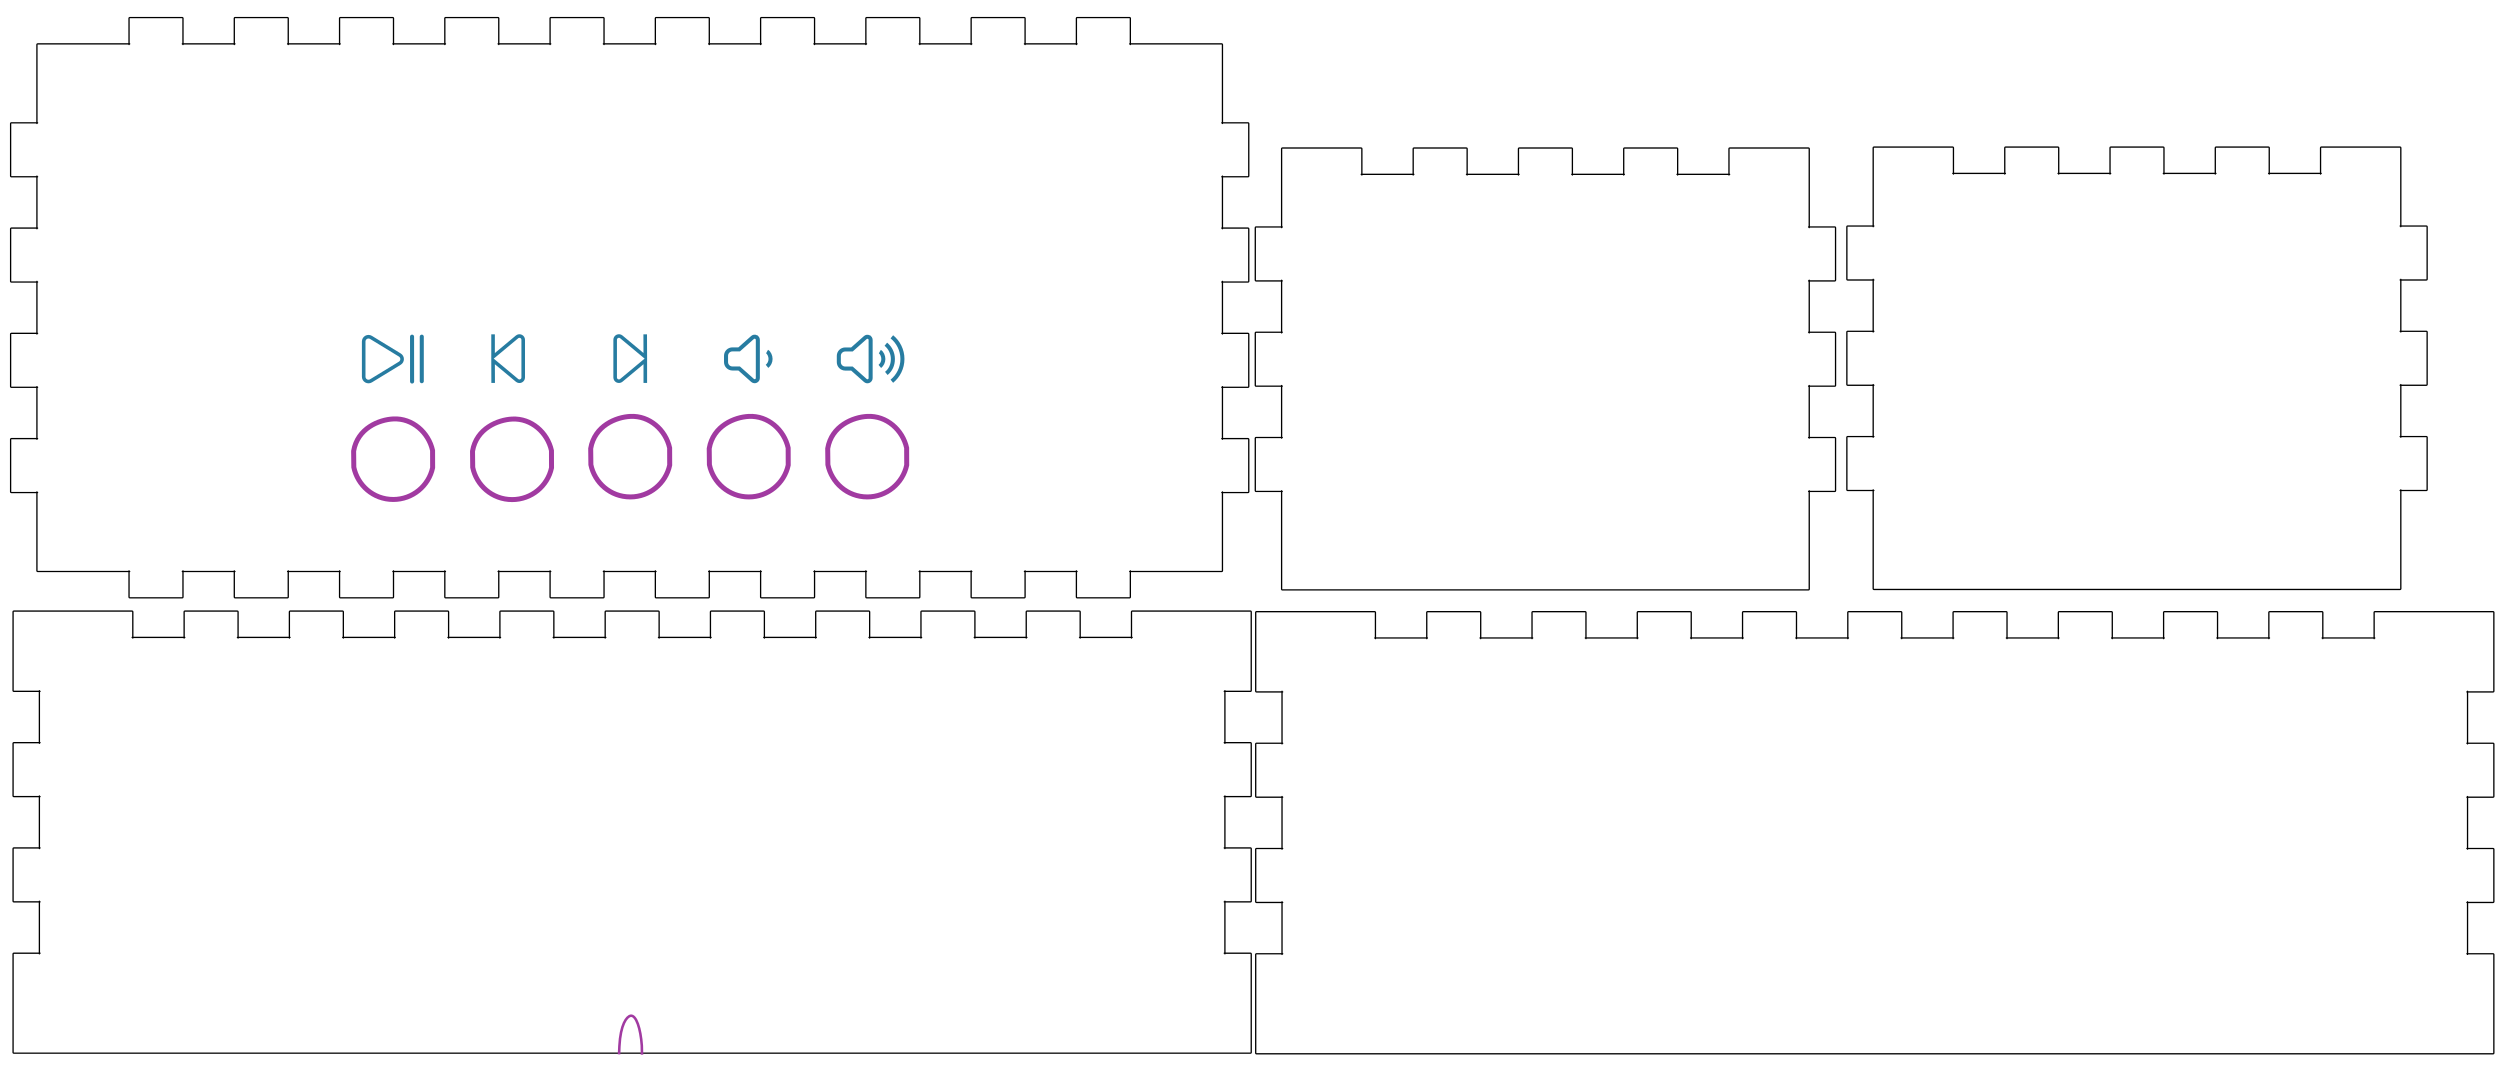
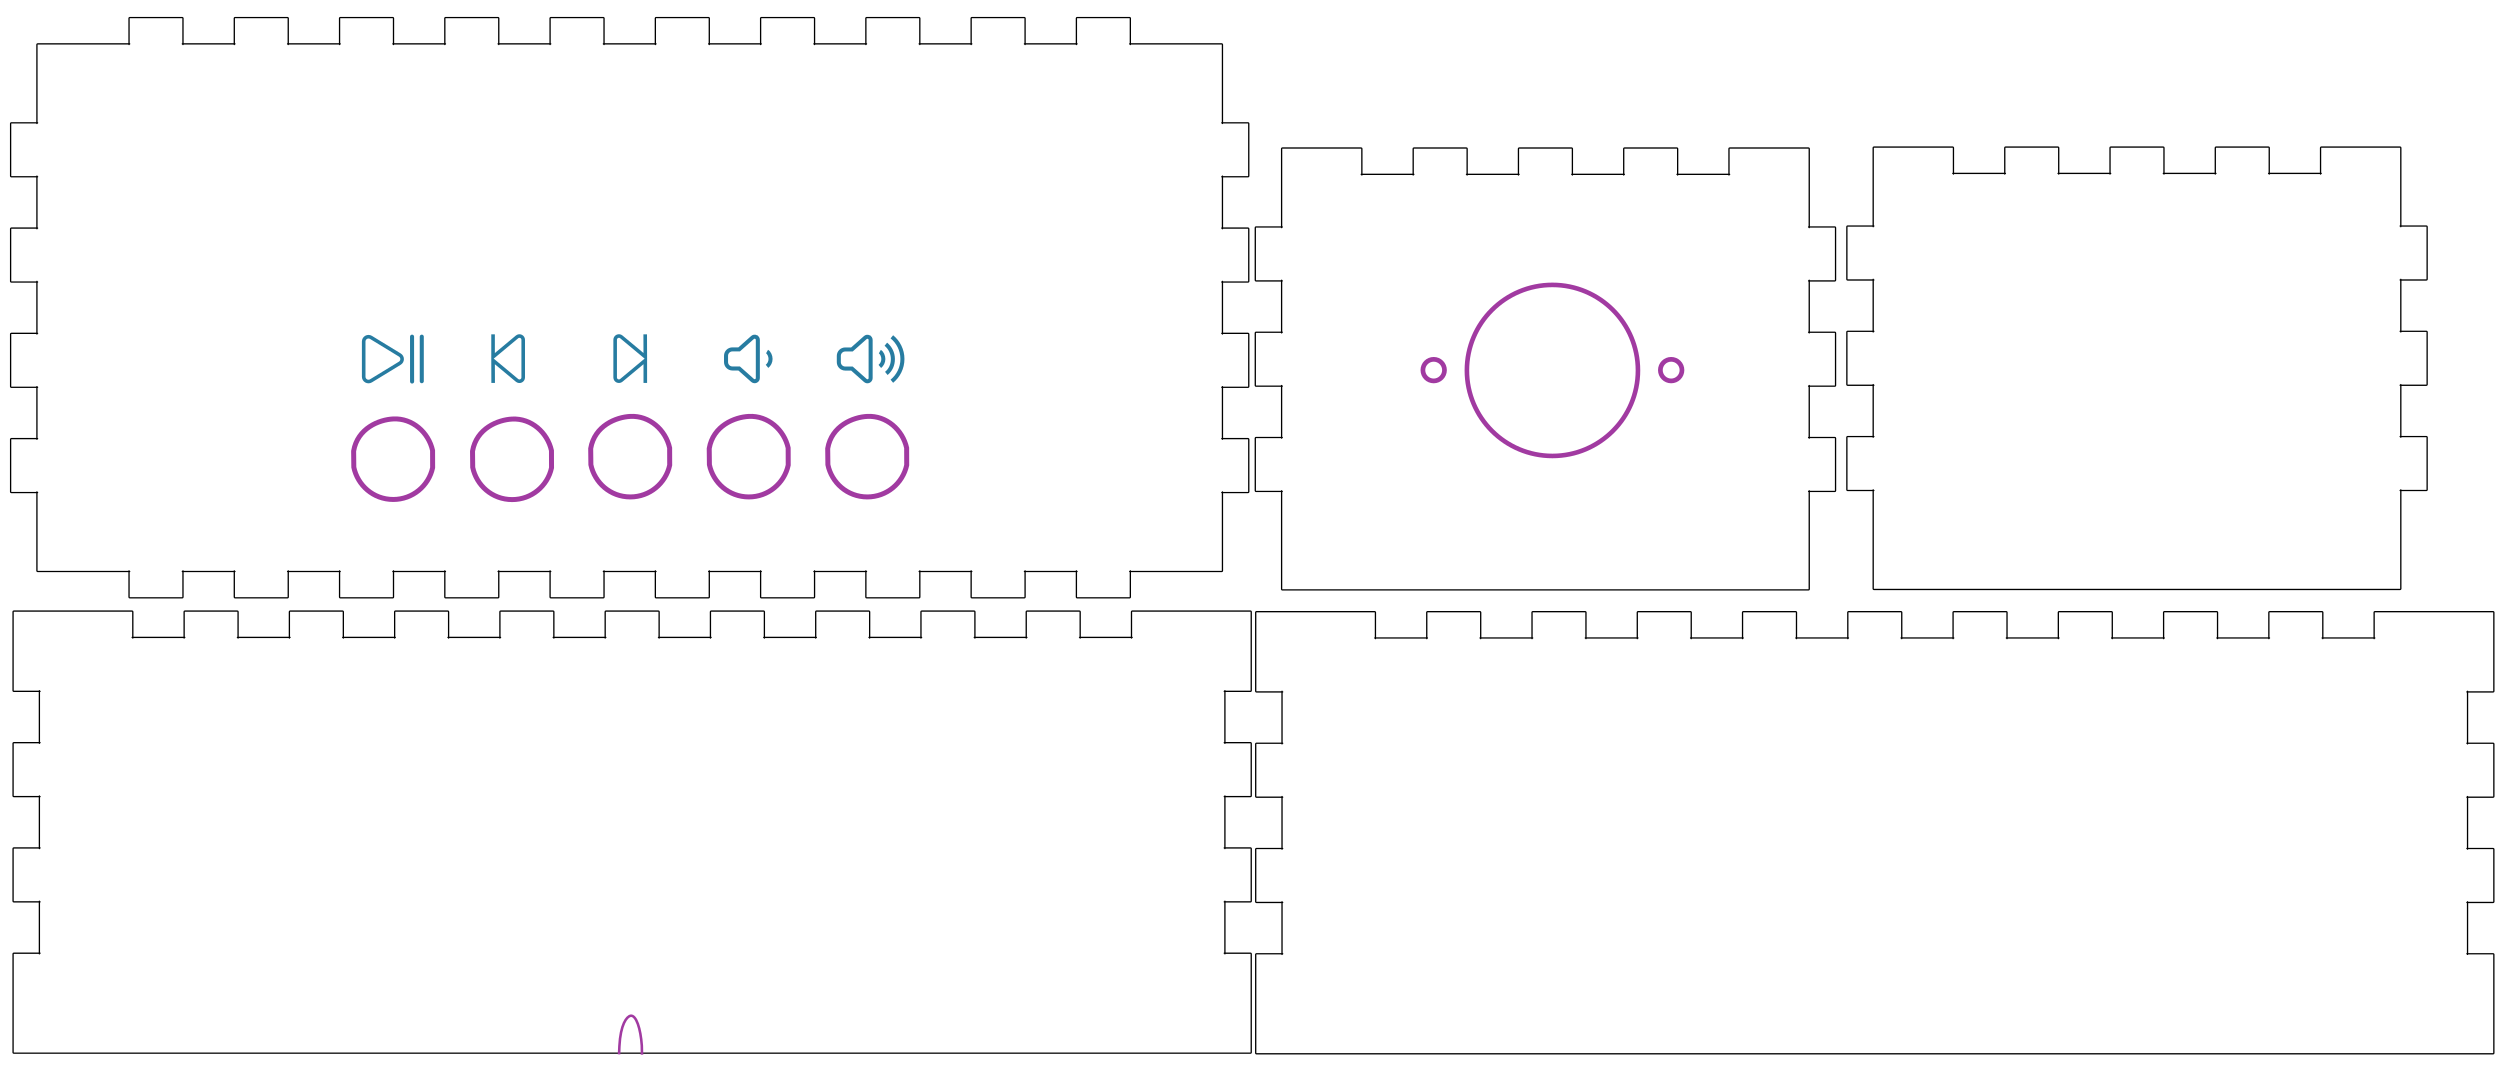
<svg xmlns="http://www.w3.org/2000/svg" height="165mm" viewBox="0 0 380 165" width="380mm" version="1.1" id="svg6" xml:space="preserve">
  <defs id="defs6">
    <pattern id="a" width="50.222" height="29.003" patternTransform="rotate(20)scale(2)" patternUnits="userSpaceOnUse">
      <rect width="100%" height="100%" fill="#2b2b31" id="rect1" />
      <path fill="none" stroke="#ecc94b" stroke-linecap="square" d="M58.592-14.503h-16.74m6.277 3.627H56.5l4.188 7.25h-8.373zM60.686 3.623l-4.187 7.25h-8.372l4.187-7.25zM41.852-7.252l4.185 7.25-4.185 7.252L37.666 0zm25.11 7.25L58.593 14.5h-16.74L33.481-.001l8.371-14.501m16.74-.001 8.37 14.502m0 0h-16.74v0m-8.37-14.501L50.222 0l-8.37 14.503M8.371-14.502H-8.37m6.276 3.627h8.371l4.188 7.25H2.093zM10.464 3.624l-4.186 7.25h-8.373l4.187-7.25zM-8.37-7.251-4.185 0-8.37 7.252-12.556 0zM16.74 0 8.37 14.502H-8.37L-16.742 0l8.371-14.501m16.74-.001L16.741-.001m0 0H.001v0m-8.37-14.501L0 0l-8.37 14.503m6.275 3.625h8.372l4.187 7.25H2.093zm12.558 14.499-4.187 7.25h-8.372l4.187-7.25zM-8.371 21.752l4.185 7.25-4.185 7.252-4.185-7.251zm25.112 7.25L8.37 43.504H-8.37l-8.371-14.502 8.37-14.501M8.37 14.5l8.372 14.502m0 0H0v0m-8.37-14.5L0 29.003l-8.37 14.503m56.5-25.379 8.371.001 4.188 7.25h-8.373zm12.557 14.5L56.5 39.876l-8.372.001 4.187-7.25zM41.852 21.751l4.185 7.25-4.185 7.252-4.186-7.252zm25.11 7.25-8.37 14.502h-16.74l-8.372-14.5M58.59 14.5l8.372 14.503m0 0h-16.74v0m-8.371-14.501 8.37 14.501-8.37 14.503M33.482 0h-16.74m6.276 3.627 8.371.001 4.188 7.25h-8.373zm12.557 14.5-4.187 7.249-8.372.001 4.187-7.25zM16.741 7.25l4.185 7.25-4.185 7.252-4.186-7.252zm25.11 7.25-8.37 14.502h-16.74M41.851 14.5h-16.74v0M16.742 0l8.37 14.502-8.37 14.503" id="path1-3" />
    </pattern>
  </defs>
  <g id="p-1" style="fill:none;stroke-linecap:round;stroke-linejoin:round" transform="rotate(180,194.5334,161.7863)">
    <path d="m 14.1,230.6 h 14 c 0.055,0 0.1,-0.045 0.1,-0.1 v -4 c 0,0.055 -0.045,0.1 -0.1,0.1 h 8 c -0.055,0 -0.1,-0.045 -0.1,-0.1 v 4 c 0,0.055 0.045,0.1 0.1,0.1 h 8 c 0.055,0 0.1,-0.045 0.1,-0.1 v -4 c 0,0.055 -0.045,0.1 -0.1,0.1 h 8 c -0.055,0 -0.1,-0.045 -0.1,-0.1 v 4 c 0,0.055 0.045,0.1 0.1,0.1 h 8 c 0.055,0 0.1,-0.045 0.1,-0.1 v -4 c 0,0.055 -0.045,0.1 -0.1,0.1 h 8 c -0.055,0 -0.1,-0.045 -0.1,-0.1 v 4 c 0,0.055 0.045,0.1 0.1,0.1 h 8 c 0.055,0 0.1,-0.045 0.1,-0.1 v -4 c 0,0.055 -0.045,0.1 -0.1,0.1 h 8 c -0.055,0 -0.1,-0.045 -0.1,-0.1 v 4 c 0,0.055 0.045,0.1 0.1,0.1 h 8 c 0.055,0 0.1,-0.045 0.1,-0.1 v -4 c 0,0.055 -0.045,0.1 -0.1,0.1 h 8 c -0.055,0 -0.1,-0.045 -0.1,-0.1 v 4 c 0,0.055 0.045,0.1 0.1,0.1 h 8 c 0.055,0 0.1,-0.045 0.1,-0.1 v -4 c 0,0.055 -0.045,0.1 -0.1,0.1 h 8 c -0.055,0 -0.1,-0.045 -0.1,-0.1 v 4 c 0,0.055 0.045,0.1 0.1,0.1 h 8 c 0.055,0 0.1,-0.045 0.1,-0.1 v -4 c 0,0.055 -0.045,0.1 -0.1,0.1 h 8 c -0.055,0 -0.1,-0.045 -0.1,-0.1 v 4 c 0,0.055 0.045,0.1 0.1,0.1 h 8 c 0.055,0 0.1,-0.045 0.1,-0.1 v -4 c 0,0.055 -0.045,0.1 -0.1,0.1 h 8 c -0.055,0 -0.1,-0.045 -0.1,-0.1 v 4 c 0,0.055 0.045,0.1 0.1,0.1 h 8 c 0.055,0 0.1,-0.045 0.1,-0.1 v -4 c 0,0.055 -0.045,0.1 -0.1,0.1 h 8 c -0.055,0 -0.1,-0.045 -0.1,-0.1 v 4 c 0,0.055 0.045,0.1 0.1,0.1 h 8 c 0.055,0 0.1,-0.045 0.1,-0.1 v -4 c 0,0.055 -0.045,0.1 -0.1,0.1 h 8 c -0.055,0 -0.1,-0.045 -0.1,-0.1 v 4 c 0,0.055 0.045,0.1 0.1,0.1 h 14 4 c 0.055,0 0.1,-0.045 0.1,-0.1 v -12 c 0,-0.055 -0.045,-0.1 -0.1,-0.1 h -4 c 0.055,0 0.1,0.045 0.1,0.1 v -8 c 0,0.055 -0.045,0.1 -0.1,0.1 h 4 c 0.055,0 0.1,-0.045 0.1,-0.1 v -8 c 0,-0.055 -0.045,-0.1 -0.1,-0.1 h -4 c 0.055,0 0.1,0.045 0.1,0.1 v -8 c 0,0.055 -0.045,0.1 -0.1,0.1 h 4 c 0.055,0 0.1,-0.045 0.1,-0.1 v -8 c 0,-0.055 -0.045,-0.1 -0.1,-0.1 h -4 c 0.055,0 0.1,0.045 0.1,0.1 v -8 c 0,0.055 -0.045,0.1 -0.1,0.1 h 4 c 0.055,0 0.1,-0.045 0.1,-0.1 v -15.007 c 0,-0.055 -0.045,-0.1 -0.1,-0.1 h -4 -180 -4 c -0.055,0 -0.1,0.045 -0.1,0.1 L 10,178.5 c 0,0.055 0.045,0.1 0.1,0.1 h 4 c -0.055,0 -0.1,-0.045 -0.1,-0.1 v 8 c 0,-0.055 0.045,-0.1 0.1,-0.1 h -4 c -0.055,0 -0.1,0.045 -0.1,0.1 v 8 c 0,0.055 0.045,0.1 0.1,0.1 h 4 c -0.055,0 -0.1,-0.045 -0.1,-0.1 v 8 c 0,-0.055 0.045,-0.1 0.1,-0.1 h -4 c -0.055,0 -0.1,0.045 -0.1,0.1 v 8 c 0,0.055 0.045,0.1 0.1,0.1 h 4 c -0.055,0 -0.1,-0.045 -0.1,-0.1 v 8 c 0,-0.055 0.045,-0.1 0.1,-0.1 h -4 c -0.055,0 -0.1,0.045 -0.1,0.1 v 12 c 0,0.055 0.045,0.1 0.1,0.1 z" stroke="#000000" stroke-width="0.2" id="path2" />
  </g>
  <g id="p-2" style="display:inline;fill:none;stroke-linecap:round;stroke-linejoin:round" transform="rotate(180,100.0934,128.6426)">
    <path d="m 14.1,164.4 h 14 c 0.055,0 0.1,-0.045 0.1,-0.1 v -4 c 0,0.055 -0.045,0.1 -0.1,0.1 h 8 c -0.055,0 -0.1,-0.045 -0.1,-0.1 v 4 c 0,0.055 0.045,0.1 0.1,0.1 h 8 c 0.055,0 0.1,-0.045 0.1,-0.1 v -4 c 0,0.055 -0.045,0.1 -0.1,0.1 h 8 c -0.055,0 -0.1,-0.045 -0.1,-0.1 v 4 c 0,0.055 0.045,0.1 0.1,0.1 h 8 c 0.055,0 0.1,-0.045 0.1,-0.1 v -4 c 0,0.055 -0.045,0.1 -0.1,0.1 h 8 c -0.055,0 -0.1,-0.045 -0.1,-0.1 v 4 c 0,0.055 0.045,0.1 0.1,0.1 h 8 c 0.055,0 0.1,-0.045 0.1,-0.1 v -4 c 0,0.055 -0.045,0.1 -0.1,0.1 h 8 c -0.055,0 -0.1,-0.045 -0.1,-0.1 v 4 c 0,0.055 0.045,0.1 0.1,0.1 h 8 c 0.055,0 0.1,-0.045 0.1,-0.1 v -4 c 0,0.055 -0.045,0.1 -0.1,0.1 h 8 c -0.055,0 -0.1,-0.045 -0.1,-0.1 v 4 c 0,0.055 0.045,0.1 0.1,0.1 h 8 c 0.055,0 0.1,-0.045 0.1,-0.1 v -4 c 0,0.055 -0.045,0.1 -0.1,0.1 h 8 c -0.055,0 -0.1,-0.045 -0.1,-0.1 v 4 c 0,0.055 0.045,0.1 0.1,0.1 h 8 c 0.055,0 0.1,-0.045 0.1,-0.1 v -4 c 0,0.055 -0.045,0.1 -0.1,0.1 h 8 c -0.055,0 -0.1,-0.045 -0.1,-0.1 v 4 c 0,0.055 0.045,0.1 0.1,0.1 h 8 c 0.055,0 0.1,-0.045 0.1,-0.1 v -4 c 0,0.055 -0.045,0.1 -0.1,0.1 h 8 c -0.055,0 -0.1,-0.045 -0.1,-0.1 v 4 c 0,0.055 0.045,0.1 0.1,0.1 h 8 c 0.055,0 0.1,-0.045 0.1,-0.1 v -4 c 0,0.055 -0.045,0.1 -0.1,0.1 h 8 c -0.055,0 -0.1,-0.045 -0.1,-0.1 v 4 c 0,0.055 0.045,0.1 0.1,0.1 h 8 c 0.055,0 0.1,-0.045 0.1,-0.1 v -4 c 0,0.055 -0.045,0.1 -0.1,0.1 h 8 c -0.055,0 -0.1,-0.045 -0.1,-0.1 v 4 c 0,0.055 0.045,0.1 0.1,0.1 h 14 4 c 0.055,0 0.1,-0.045 0.1,-0.1 v -12 c 0,-0.055 -0.045,-0.1 -0.1,-0.1 h -4 c 0.055,0 0.1,0.045 0.1,0.1 v -8 c 0,0.055 -0.045,0.1 -0.1,0.1 h 4 c 0.055,0 0.1,-0.045 0.1,-0.1 v -8 c 0,-0.055 -0.045,-0.1 -0.1,-0.1 h -4 c 0.055,0 0.1,0.045 0.1,0.1 v -8 c 0,0.055 -0.045,0.1 -0.1,0.1 h 4 c 0.055,0 0.1,-0.045 0.1,-0.1 v -8 c 0,-0.055 -0.045,-0.1 -0.1,-0.1 h -4 c 0.055,0 0.1,0.045 0.1,0.1 v -8 c 0,0.055 -0.045,0.1 -0.1,0.1 h 4 c 0.055,0 0.1,-0.045 0.1,-0.1 V 97.303 c 0,-0.055 -0.045,-0.1 -0.1,-0.1 h -4 -180 -4 c -0.055,0 -0.1,0.045 -0.1,0.1 L 10,112.3 c 0,0.055 0.045,0.1 0.1,0.1 h 4 c -0.055,0 -0.1,-0.045 -0.1,-0.1 v 8 c 0,-0.055 0.045,-0.1 0.1,-0.1 h -4 c -0.055,0 -0.1,0.045 -0.1,0.1 v 8 c 0,0.055 0.045,0.1 0.1,0.1 h 4 c -0.055,0 -0.1,-0.045 -0.1,-0.1 v 8 c 0,-0.055 0.045,-0.1 0.1,-0.1 h -4 c -0.055,0 -0.1,0.045 -0.1,0.1 v 8 c 0,0.055 0.045,0.1 0.1,0.1 h 4 c -0.055,0 -0.1,-0.045 -0.1,-0.1 v 8 c 0,-0.055 0.045,-0.1 0.1,-0.1 h -4 c -0.055,0 -0.1,0.045 -0.1,0.1 v 12 c 0,0.055 0.045,0.1 0.1,0.1 z" stroke="#000000" stroke-width="0.2" id="path3" />
  </g>
  <g id="p-4" style="fill:none;stroke-linecap:round;stroke-linejoin:round" transform="rotate(180,284.5622,126.4786)">
    <path d="m 204.3,230.6 h 12 c 0.055,0 0.1,-0.045 0.1,-0.1 v -4 c 0,0.055 -0.045,0.1 -0.1,0.1 h 8 c -0.055,0 -0.1,-0.045 -0.1,-0.1 v 4 c 0,0.055 0.045,0.1 0.1,0.1 h 8 c 0.055,0 0.1,-0.045 0.1,-0.1 v -4 c 0,0.055 -0.045,0.1 -0.1,0.1 h 8 c -0.055,0 -0.1,-0.045 -0.1,-0.1 v 4 c 0,0.055 0.045,0.1 0.1,0.1 h 8 c 0.055,0 0.1,-0.045 0.1,-0.1 v -4 c 0,0.055 -0.045,0.1 -0.1,0.1 h 8 c -0.055,0 -0.1,-0.045 -0.1,-0.1 v 4 c 0,0.055 0.045,0.1 0.1,0.1 h 8 c 0.055,0 0.1,-0.045 0.1,-0.1 v -4 c 0,0.055 -0.045,0.1 -0.1,0.1 h 8 c -0.055,0 -0.1,-0.045 -0.1,-0.1 v 4 c 0,0.055 0.045,0.1 0.1,0.1 h 12 c 0.055,0 0.1,-0.045 0.1,-0.1 v -12 c 0,0.055 -0.045,0.1 -0.1,0.1 h 4 c 0.055,0 0.1,-0.045 0.1,-0.1 v -8 c 0,-0.055 -0.045,-0.1 -0.1,-0.1 h -4 c 0.055,0 0.1,0.045 0.1,0.1 v -8 c 0,0.055 -0.045,0.1 -0.1,0.1 h 4 c 0.055,0 0.1,-0.045 0.1,-0.1 v -8 c 0,-0.055 -0.045,-0.1 -0.1,-0.1 h -4 c 0.055,0 0.1,0.045 0.1,0.1 v -8 c 0,0.055 -0.045,0.1 -0.1,0.1 h 4 c 0.055,0 0.1,-0.045 0.1,-0.1 v -8 c 0,-0.055 -0.045,-0.1 -0.1,-0.1 h -4 c 0.055,0 0.1,0.045 0.1,0.1 v -15.044 c 0,-0.055 -0.045,-0.1 -0.1,-0.1 h -80 c -0.055,0 -0.1,0.045 -0.1,0.1 V 178.5 c 0,-0.055 0.045,-0.1 0.1,-0.1 h -4 c -0.055,0 -0.1,0.045 -0.1,0.1 v 8 c 0,0.055 0.045,0.1 0.1,0.1 h 4 c -0.055,0 -0.1,-0.045 -0.1,-0.1 v 8 c 0,-0.055 0.045,-0.1 0.1,-0.1 h -4 c -0.055,0 -0.1,0.045 -0.1,0.1 v 8 c 0,0.055 0.045,0.1 0.1,0.1 h 4 c -0.055,0 -0.1,-0.045 -0.1,-0.1 v 8 c 0,-0.055 0.045,-0.1 0.1,-0.1 h -4 c -0.055,0 -0.1,0.045 -0.1,0.1 v 8 c 0,0.055 0.045,0.1 0.1,0.1 h 4 c -0.055,0 -0.1,-0.045 -0.1,-0.1 v 12 c 0,0.055 0.045,0.1 0.1,0.1 z" stroke="#000000" stroke-width="0.2" id="path5" />
  </g>
  <g id="p-5" style="fill:none;stroke-linecap:round;stroke-linejoin:round" transform="rotate(180,99.69048,47.68384)">
    <path d="m -75.523,72.869 h 12 c 0.055,0 0.1,-0.045 0.1,-0.1 v -4 c 0,0.055 -0.045,0.1 -0.1,0.1 h 8 c -0.055,0 -0.1,-0.045 -0.1,-0.1 v 4 c 0,0.055 0.045,0.1 0.1,0.1 h 8 c 0.055,0 0.1,-0.045 0.1,-0.1 v -4 c 0,0.055 -0.045,0.1 -0.1,0.1 h 8 c -0.055,0 -0.1,-0.045 -0.1,-0.1 v 4 c 0,0.055 0.045,0.1 0.1,0.1 h 8 c 0.055,0 0.1,-0.045 0.1,-0.1 v -4 c 0,0.055 -0.045,0.1 -0.1,0.1 h 8 c -0.055,0 -0.1,-0.045 -0.1,-0.1 v 4 c 0,0.055 0.045,0.1 0.1,0.1 h 8 c 0.055,0 0.1,-0.045 0.1,-0.1 v -4 c 0,0.055 -0.045,0.1 -0.1,0.1 h 8 c -0.055,0 -0.1,-0.045 -0.1,-0.1 v 4 c 0,0.055 0.045,0.1 0.1,0.1 h 12 c 0.055,0 0.1,-0.045 0.1,-0.1 v -12 c 0,0.055 -0.045,0.1 -0.1,0.1 h 4 c 0.055,0 0.1,-0.045 0.1,-0.1 v -8 c 0,-0.055 -0.045,-0.1 -0.1,-0.1 h -4 c 0.055,0 0.1,0.045 0.1,0.1 v -8 c 0,0.055 -0.045,0.1 -0.1,0.1 h 4 c 0.055,0 0.1,-0.045 0.1,-0.1 v -8 c 0,-0.055 -0.045,-0.1 -0.1,-0.1 h -4 c 0.055,0 0.1,0.045 0.1,0.1 v -8 c 0,0.055 -0.045,0.1 -0.1,0.1 h 4 c 0.055,0 0.1,-0.045 0.1,-0.1 v -8 c 0,-0.055 -0.045,-0.1 -0.1,-0.1 h -4 c 0.055,0 0.1,0.045 0.1,0.1 V 5.803 c 0,-0.055 -0.045,-0.1 -0.1,-0.1 H -75.523 c -0.055,0 -0.1,0.045 -0.1,0.1 V 20.769 c 0,-0.055 0.045,-0.1 0.1,-0.1 h -4 c -0.055,0 -0.1,0.045 -0.1,0.1 v 8 c 0,0.055 0.045,0.1 0.1,0.1 h 4 c -0.055,0 -0.1,-0.045 -0.1,-0.1 v 8 c 0,-0.055 0.045,-0.1 0.1,-0.1 h -4 c -0.055,0 -0.1,0.045 -0.1,0.1 v 8 c 0,0.055 0.045,0.1 0.1,0.1 h 4 c -0.055,0 -0.1,-0.045 -0.1,-0.1 v 8 c 0,-0.055 0.045,-0.1 0.1,-0.1 h -4 c -0.055,0 -0.1,0.045 -0.1,0.1 v 8 c 0,0.055 0.045,0.1 0.1,0.1 h 4 c -0.055,0 -0.1,-0.045 -0.1,-0.1 v 12 c 0,0.055 0.045,0.1 0.1,0.1 z" stroke="#000000" stroke-width="0.2" id="path6" />
  </g>
  <g id="p-3-2" style="fill:none;stroke-linecap:round;stroke-linejoin:round" transform="translate(-8.387307,-7.330928)">
    <path d="m 14.1,94.2 h 14 C 28.045,94.2 28,94.155 28,94.1 v 4 c 0,0.055 0.045,0.1 0.1,0.1 h 8 c 0.055,0 0.1,-0.045 0.1,-0.1 v -4 c 0,0.055 -0.045,0.1 -0.1,0.1 h 8 C 44.045,94.2 44,94.155 44,94.1 v 4 c 0,0.055 0.045,0.1 0.1,0.1 h 8 c 0.055,0 0.1,-0.045 0.1,-0.1 v -4 c 0,0.055 -0.045,0.1 -0.1,0.1 h 8 C 60.045,94.2 60,94.155 60,94.1 v 4 c 0,0.055 0.045,0.1 0.1,0.1 h 8 c 0.055,0 0.1,-0.045 0.1,-0.1 v -4 c 0,0.055 -0.045,0.1 -0.1,0.1 h 8 C 76.045,94.2 76,94.155 76,94.1 v 4 c 0,0.055 0.045,0.1 0.1,0.1 h 8 c 0.055,0 0.1,-0.045 0.1,-0.1 v -4 c 0,0.055 -0.045,0.1 -0.1,0.1 h 8 C 92.045,94.2 92,94.155 92,94.1 v 4 c 0,0.055 0.045,0.1 0.1,0.1 h 8 c 0.055,0 0.1,-0.045 0.1,-0.1 v -4 c 0,0.055 -0.045,0.1 -0.1,0.1 h 8 c -0.055,0 -0.1,-0.045 -0.1,-0.1 v 4 c 0,0.055 0.045,0.1 0.1,0.1 h 8 c 0.055,0 0.1,-0.045 0.1,-0.1 v -4 c 0,0.055 -0.045,0.1 -0.1,0.1 h 8 c -0.055,0 -0.1,-0.045 -0.1,-0.1 v 4 c 0,0.055 0.045,0.1 0.1,0.1 h 8 c 0.055,0 0.1,-0.045 0.1,-0.1 v -4 c 0,0.055 -0.045,0.1 -0.1,0.1 h 8 c -0.055,0 -0.1,-0.045 -0.1,-0.1 v 4 c 0,0.055 0.045,0.1 0.1,0.1 h 8 c 0.055,0 0.1,-0.045 0.1,-0.1 v -4 c 0,0.055 -0.045,0.1 -0.1,0.1 h 8 c -0.055,0 -0.1,-0.045 -0.1,-0.1 v 4 c 0,0.055 0.045,0.1 0.1,0.1 h 8 c 0.055,0 0.1,-0.045 0.1,-0.1 v -4 c 0,0.055 -0.045,0.1 -0.1,0.1 h 8 c -0.055,0 -0.1,-0.045 -0.1,-0.1 v 4 c 0,0.055 0.045,0.1 0.1,0.1 h 8 c 0.055,0 0.1,-0.045 0.1,-0.1 v -4 c 0,0.055 -0.045,0.1 -0.1,0.1 h 14 c 0.055,0 0.1,-0.045 0.1,-0.1 v -12 c 0,0.055 -0.045,0.1 -0.1,0.1 h 4 c 0.055,0 0.1,-0.045 0.1,-0.1 v -8 c 0,-0.055 -0.045,-0.1 -0.1,-0.1 h -4 c 0.055,0 0.1,0.045 0.1,0.1 v -8 c 0,0.055 -0.045,0.1 -0.1,0.1 h 4 c 0.055,0 0.1,-0.045 0.1,-0.1 v -8 c 0,-0.055 -0.045,-0.1 -0.1,-0.1 h -4 c 0.055,0 0.1,0.045 0.1,0.1 v -8 c 0,0.055 -0.045,0.1 -0.1,0.1 h 4 c 0.055,0 0.1,-0.045 0.1,-0.1 v -8 c 0,-0.055 -0.045,-0.1 -0.1,-0.1 h -4 c 0.055,0 0.1,0.045 0.1,0.1 v -8 c 0,0.055 -0.045,0.1 -0.1,0.1 h 4 c 0.055,0 0.1,-0.045 0.1,-0.1 v -8 c 0,-0.055 -0.045,-0.1 -0.1,-0.1 h -4 c 0.055,0 0.1,0.045 0.1,0.1 v -12 c 0,-0.055 -0.045,-0.1 -0.1,-0.1 h -14 c 0.055,0 0.1,0.045 0.1,0.1 v -4 c 0,-0.055 -0.045,-0.1 -0.1,-0.1 h -8 c -0.055,0 -0.1,0.045 -0.1,0.1 v 4 c 0,-0.055 0.045,-0.1 0.1,-0.1 h -8 c 0.055,0 0.1,0.045 0.1,0.1 v -4 c 0,-0.055 -0.045,-0.1 -0.1,-0.1 h -8 c -0.055,0 -0.1,0.045 -0.1,0.1 v 4 c 0,-0.055 0.045,-0.1 0.1,-0.1 h -8 c 0.055,0 0.1,0.045 0.1,0.1 v -4 c 0,-0.055 -0.045,-0.1 -0.1,-0.1 h -8 c -0.055,0 -0.1,0.045 -0.1,0.1 v 4 c 0,-0.055 0.045,-0.1 0.1,-0.1 h -8 c 0.055,0 0.1,0.045 0.1,0.1 v -4 c 0,-0.055 -0.045,-0.1 -0.1,-0.1 h -8 c -0.055,0 -0.1,0.045 -0.1,0.1 v 4 c 0,-0.055 0.045,-0.1 0.1,-0.1 h -8 c 0.055,0 0.1,0.045 0.1,0.1 v -4 c 0,-0.055 -0.045,-0.1 -0.1,-0.1 h -8 c -0.055,0 -0.1,0.045 -0.1,0.1 v 4 c 0,-0.055 0.045,-0.1 0.1,-0.1 h -8 c 0.055,0 0.1,0.045 0.1,0.1 v -4 c 0,-0.055 -0.045,-0.1 -0.1,-0.1 h -8 C 92.045,10 92,10.045 92,10.1 v 4 C 92,14.045 92.045,14 92.1,14 h -8 c 0.055,0 0.1,0.045 0.1,0.1 v -4 C 84.2,10.045 84.155,10 84.1,10 h -8 C 76.045,10 76,10.045 76,10.1 v 4 C 76,14.045 76.045,14 76.1,14 h -8 c 0.055,0 0.1,0.045 0.1,0.1 v -4 C 68.2,10.045 68.155,10 68.1,10 h -8 C 60.045,10 60,10.045 60,10.1 v 4 C 60,14.045 60.045,14 60.1,14 h -8 c 0.055,0 0.1,0.045 0.1,0.1 v -4 C 52.2,10.045 52.155,10 52.1,10 h -8 C 44.045,10 44,10.045 44,10.1 v 4 C 44,14.045 44.045,14 44.1,14 h -8 c 0.055,0 0.1,0.045 0.1,0.1 v -4 C 36.2,10.045 36.155,10 36.1,10 h -8 C 28.045,10 28,10.045 28,10.1 v 4 C 28,14.045 28.045,14 28.1,14 h -14 C 14.045,14 14,14.045 14,14.1 v 12 C 14,26.045 14.045,26 14.1,26 h -4 C 10.045,26 10,26.045 10,26.1 v 8 c 0,0.055 0.045,0.1 0.1,0.1 h 4 C 14.045,34.2 14,34.155 14,34.1 v 8 C 14,42.045 14.045,42 14.1,42 h -4 C 10.045,42 10,42.045 10,42.1 v 8 c 0,0.055 0.045,0.1 0.1,0.1 h 4 C 14.045,50.2 14,50.155 14,50.1 v 8 C 14,58.045 14.045,58 14.1,58 h -4 C 10.045,58 10,58.045 10,58.1 v 8 c 0,0.055 0.045,0.1 0.1,0.1 h 4 C 14.045,66.2 14,66.155 14,66.1 v 8 C 14,74.045 14.045,74 14.1,74 h -4 C 10.045,74 10,74.045 10,74.1 v 8 c 0,0.055 0.045,0.1 0.1,0.1 h 4 C 14.045,82.2 14,82.155 14,82.1 v 12 c 0,0.055 0.045,0.1 0.1,0.1 z" stroke="#000000" stroke-width="0.2" id="path4-7" style="display:inline" />
  </g>
  <path d="m 135.562,51.195 c 0.98,0.796 1.607,2.014 1.607,3.376 0,1.362 -0.627,2.578 -1.607,3.376 m -0.914,-5.626 c 0.653,0.532 1.071,1.343 1.071,2.251 0,0.908 -0.345,1.656 -0.998,2.188 m -0.987,-3.313 c 0.304,0.172 0.535,0.671 0.535,1.125 0,0.455 -0.21,0.859 -0.535,1.125 m -1.684,-4.467 c 0.174,0.079 0.285,0.251 0.285,0.441 v 5.8 c 0,0.19 -0.112,0.363 -0.285,0.441 -0.174,0.079 -0.378,0.047 -0.52,-0.08 l -2.038,-1.811 h -1.024 c -0.533,0 -0.967,-0.434 -0.967,-0.967 v -0.967 c 0,-0.533 0.434,-0.967 0.967,-0.967 h 1.024 l 2.038,-1.811 c 0.142,-0.127 0.346,-0.157 0.52,-0.08 z" id="path1-75-0" style="display:inline;fill:none;stroke:#277ca1;stroke-width:0.615;stroke-dasharray:none;stroke-opacity:1" />
  <path d="m 116.59,53.435 c 0.304,0.172 0.535,0.671 0.535,1.125 0,0.455 -0.21,0.859 -0.535,1.125 m -1.684,-4.467 c 0.174,0.079 0.285,0.251 0.285,0.441 v 5.8 c 0,0.19 -0.112,0.363 -0.285,0.441 -0.174,0.079 -0.378,0.047 -0.52,-0.08 l -2.038,-1.811 h -1.024 c -0.533,0 -0.967,-0.434 -0.967,-0.967 v -0.967 c 0,-0.533 0.434,-0.967 0.967,-0.967 h 1.024 l 2.038,-1.811 c 0.142,-0.127 0.346,-0.157 0.52,-0.08 z" id="path1-7-9" style="display:inline;fill:none;stroke:#277ca1;stroke-width:0.615;stroke-dasharray:none;stroke-opacity:1" />
  <path d="m 98.085,58.202 v -3.425 l -0.206,0.172 -3.437,2.864 c -0.17,0.141 -0.408,0.174 -0.61,0.079 -0.202,-0.095 -0.329,-0.297 -0.329,-0.519 v -5.728 c 0,-0.222 0.129,-0.424 0.329,-0.519 0.201,-0.095 0.439,-0.064 0.61,0.079 l 3.437,2.864 0.206,0.172 -0.014,-3.425" id="path1-5-3" style="display:inline;fill:none;stroke:#277ca1;stroke-width:0.545;stroke-dasharray:none;stroke-opacity:1" />
  <path d="m 74.946,50.82 v 3.425 l 0.206,-0.172 3.437,-2.864 c 0.17,-0.141 0.408,-0.174 0.61,-0.079 0.202,0.095 0.329,0.297 0.329,0.519 v 5.728 c 0,0.222 -0.129,0.424 -0.329,0.519 -0.2,0.095 -0.439,0.064 -0.61,-0.079 l -3.437,-2.864 -0.206,-0.172 0.014,3.425" id="path1-5-6-6" style="display:inline;fill:none;stroke:#277ca1;stroke-width:0.545;stroke-dasharray:none;stroke-opacity:1" />
  <path d="m 56.392,51.287 c -0.225,-0.138 -0.508,-0.143 -0.738,-0.014 -0.23,0.129 -0.373,0.373 -0.373,0.637 v 5.353 c 0,0.265 0.143,0.508 0.373,0.637 0.23,0.129 0.513,0.123 0.738,-0.014 l 4.38,-2.677 c 0.217,-0.132 0.35,-0.368 0.35,-0.624 0,-0.256 -0.132,-0.49 -0.35,-0.624 z" id="path1-3-3-0" style="display:inline;fill:none;fill-opacity:1;stroke:#277ca1;stroke-width:0.546;stroke-dasharray:none;stroke-opacity:1" />
  <path style="display:inline;fill:none;fill-opacity:1;stroke:#277ca1;stroke-width:0.617;stroke-linecap:round;stroke-linejoin:round;stroke-dasharray:none;stroke-opacity:1" d="m 62.632,51.174 c 0,7.214 0.007,6.816 0.007,6.816" id="path20-5-6" />
  <path style="display:inline;fill:none;fill-opacity:1;stroke:#277ca1;stroke-width:0.617;stroke-linecap:round;stroke-linejoin:round;stroke-dasharray:none;stroke-opacity:1" d="m 64.11,51.174 v 6.768" id="path21-6-2" />
  <g id="g9" transform="translate(9.819948,41.35396)">
    <path style="fill:none;stroke:#a13aa1;stroke-width:0.758;stroke-linecap:square" d="m 55.94,29.732 c -0.591,2.763 -3.046,4.834 -5.985,4.834 -3.065,0 -5.436,-2.195 -5.995,-4.896 L 43.932,27.206 c 0.59,-3.474 3.869,-4.772 6.023,-4.881 2.92,-0.148 5.368,2.05 5.976,4.791 z" id="circle14-61" />
    <path style="fill:none;stroke:#a13aa1;stroke-width:0.758;stroke-linecap:square" d="m 74.012,29.75 c -0.591,2.763 -3.046,4.834 -5.985,4.834 -3.065,0 -5.436,-2.195 -5.995,-4.896 l -0.028,-2.464 c 0.59,-3.474 3.869,-4.772 6.023,-4.881 2.92,-0.148 5.368,2.05 5.976,4.791 z" id="circle14-6" />
    <path style="fill:none;stroke:#a13aa1;stroke-width:0.758;stroke-linecap:square" d="m 91.973,29.346 c -0.591,2.763 -3.046,4.834 -5.985,4.834 -3.065,0 -5.436,-2.195 -5.995,-4.896 l -0.028,-2.464 c 0.59,-3.474 3.869,-4.772 6.023,-4.881 2.92,-0.148 5.368,2.05 5.976,4.791 z" id="circle14-2" />
    <path style="fill:none;stroke:#a13aa1;stroke-width:0.758;stroke-linecap:square" d="m 109.99,29.346 c -0.591,2.763 -3.046,4.834 -5.985,4.834 -3.065,0 -5.436,-2.195 -5.995,-4.896 l -0.028,-2.464 c 0.59,-3.474 3.869,-4.772 6.023,-4.881 2.92,-0.148 5.368,2.05 5.976,4.791 z" id="circle14-3" />
    <path style="fill:none;stroke:#a13aa1;stroke-width:0.758;stroke-linecap:square" d="m 127.999,29.346 c -0.591,2.763 -3.046,4.834 -5.985,4.834 -3.065,0 -5.436,-2.195 -5.995,-4.896 l -0.028,-2.464 c 0.59,-3.474 3.869,-4.772 6.023,-4.881 2.92,-0.148 5.368,2.05 5.976,4.791 z" id="circle14-26" />
  </g>
  <path style="fill:none;stroke:#a13aa1;stroke-width:0.393;stroke-linecap:square" d="m 94.105,160.068 0.045,-1.047 c 0.168,-3.292 1.098,-4.522 1.709,-4.625 0.829,-0.14 1.523,1.942 1.696,4.539 l 0.025,1.176" id="circle14-26-6" />
+   <circle cx="235.968" cy="-56.305" r="13" stroke="#f1f3f5" stroke-width="0.7 px" style="fill:none;stroke:#a13aa1;stroke-width:0.7;stroke-linecap:square;stroke-miterlimit:4;stroke-dasharray:none;stroke-opacity:1" id="circle1" transform="scale(1,-1)" />
+   <ellipse cx="217.922" cy="-56.259" stroke="#f1f3f5" stroke-width="0.7 px" style="fill:none;stroke:#a13aa1;stroke-width:0.718;stroke-linecap:square;stroke-miterlimit:4;stroke-dasharray:none;stroke-opacity:1" id="circle2" rx="1.641" ry="1.641" transform="scale(1,-1)" />
+   <ellipse cx="254.018" cy="-56.259" stroke="#f1f3f5" stroke-width="0.7 px" style="fill:none;stroke:#a13aa1;stroke-width:0.718;stroke-linecap:square;stroke-miterlimit:4;stroke-dasharray:none;stroke-opacity:1" id="circle3" rx="1.641" ry="1.641" transform="scale(1,-1)" />
</svg>
